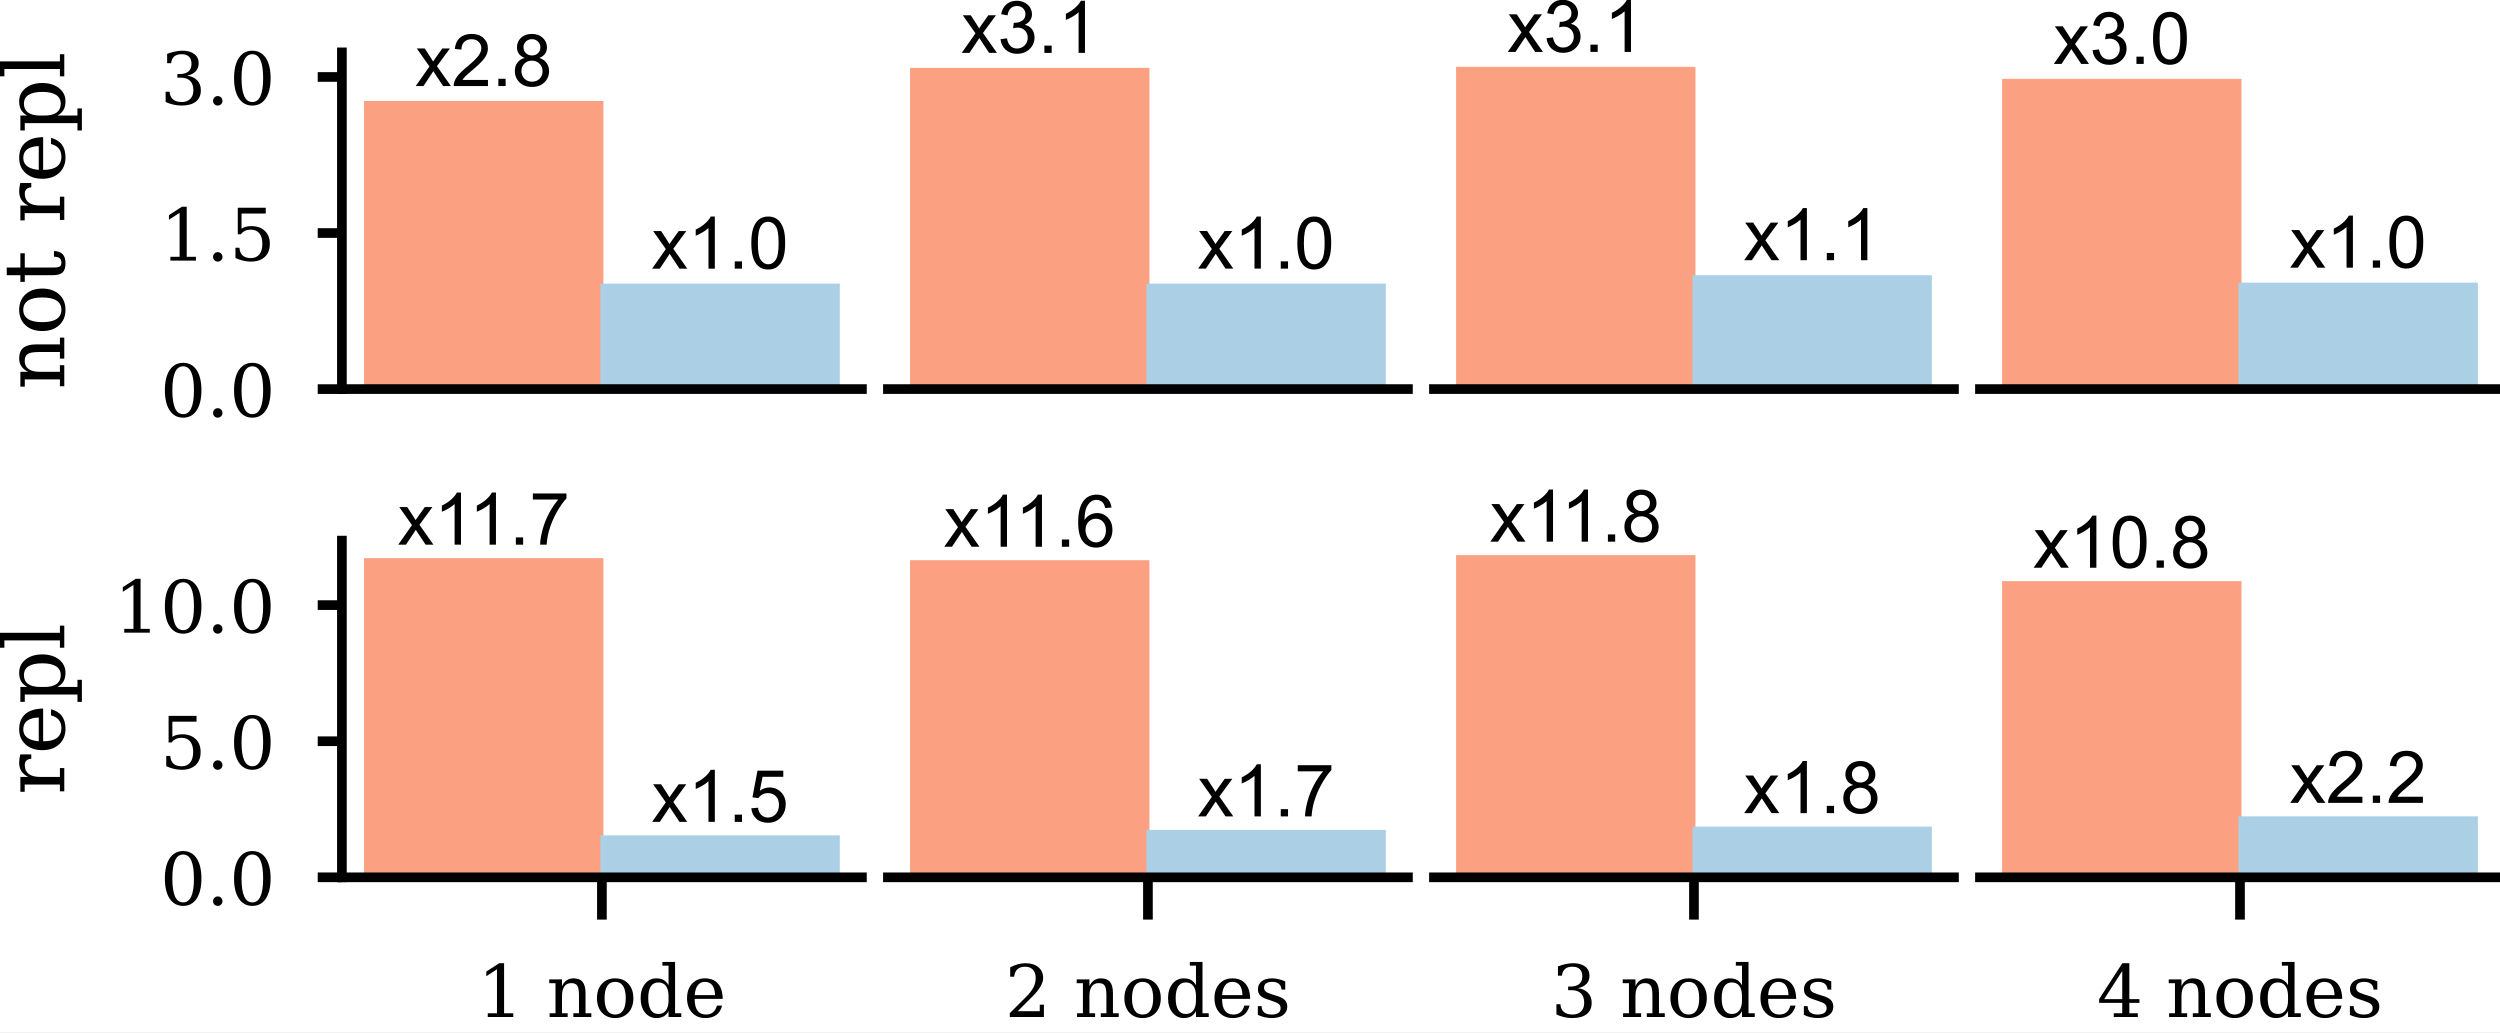
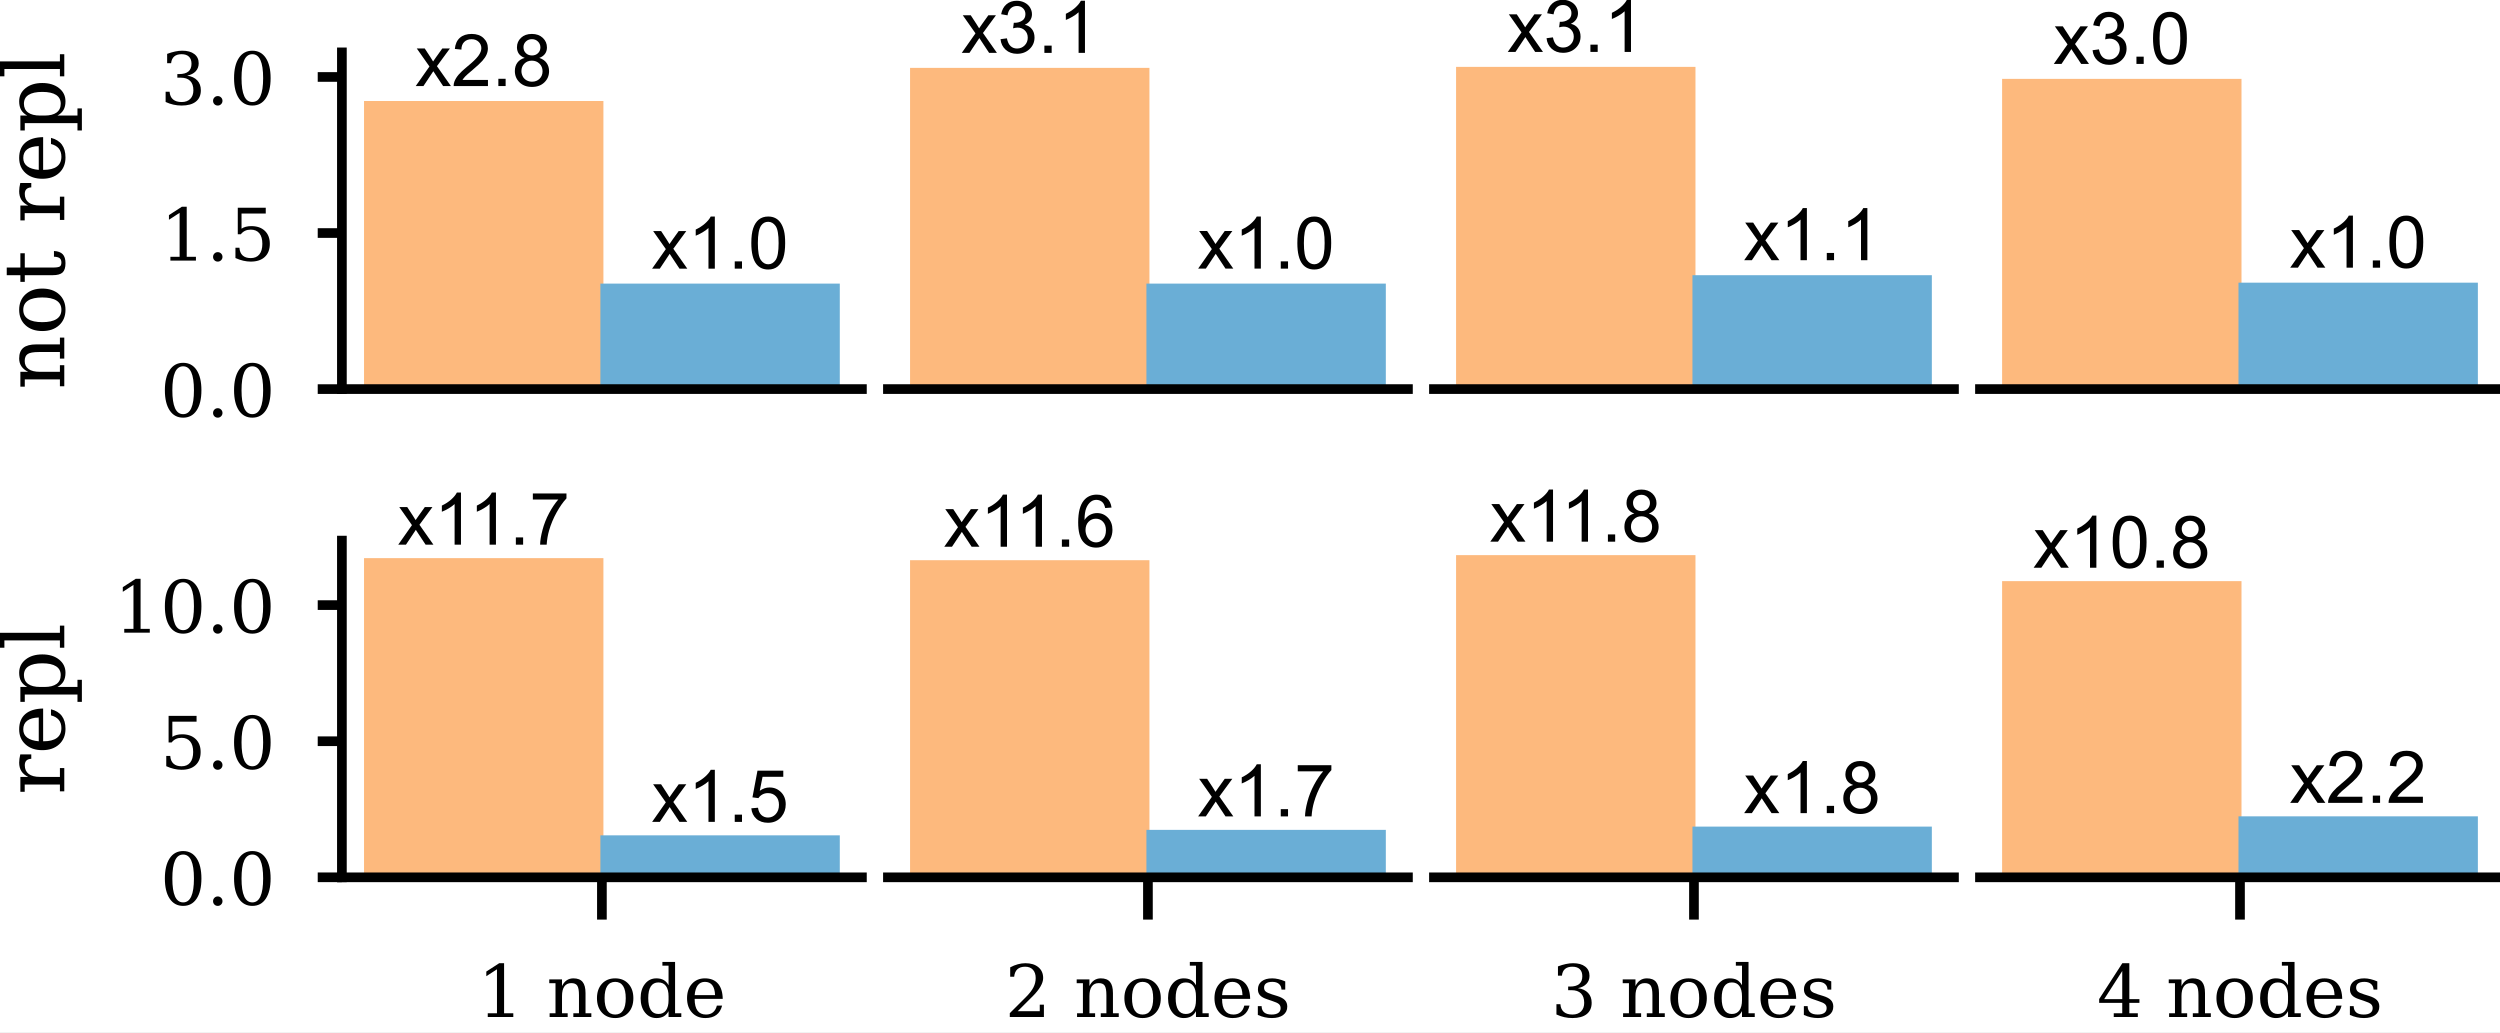
<svg xmlns="http://www.w3.org/2000/svg" xmlns:xlink="http://www.w3.org/1999/xlink" width="206.848pt" height="85.396pt" viewBox="0 0 206.848 85.396" version="1.1">
  <defs>
    <style type="text/css">*{stroke-linejoin: round; stroke-linecap: butt}</style>
  </defs>
  <g id="figure_1">
    <g id="patch_1">
      <path d="M 0 85.396  L 206.848 85.396  L 206.848 0  L 0 0  z " style="fill: #ffffff" />
    </g>
    <g id="axes_1">
      <g id="patch_2">
        <path d="M 28.288 32.192  L 71.314 32.192  L 71.314 4.333  L 28.288 4.333  z " style="fill: #ffffff" />
      </g>
      <g id="matplotlib.axis_1" />
      <g id="matplotlib.axis_2">
        <g id="ytick_1">
          <g id="line2d_1">
            <defs>
-               <path id="m3c8ae85231" d="M 0 0  L -2 0  " style="stroke: #000000; stroke-width: 0.8" />
+               <path id="m8bdb52f208" d="M 0 0  L -2 0  " style="stroke: #000000; stroke-width: 0.8" />
            </defs>
            <g>
-               <use xlink:href="#m3c8ae85231" x="28.288" y="32.192" style="stroke: #000000; stroke-width: 0.8" />
+               <use xlink:href="#m8bdb52f208" x="28.288" y="32.192" style="stroke: #000000; stroke-width: 0.8" />
            </g>
          </g>
          <g id="text_1">
            <g transform="translate(13.24607 34.47182) scale(0.06 -0.06)">
              <defs>
                <path id="DejaVuSerif-30" d="M 2034 219  Q 2513 219 2750 744  Q 2988 1269 2988 2328  Q 2988 3391 2750 3916  Q 2513 4441 2034 4441  Q 1556 4441 1318 3916  Q 1081 3391 1081 2328  Q 1081 1269 1318 744  Q 1556 219 2034 219  z M 2034 -91  Q 1275 -91 848 546  Q 422 1184 422 2328  Q 422 3475 848 4112  Q 1275 4750 2034 4750  Q 2797 4750 3222 4112  Q 3647 3475 3647 2328  Q 3647 1184 3222 546  Q 2797 -91 2034 -91  z " transform="scale(0.015625)" />
                <path id="DejaVuSerif-2e" d="M 603 325  Q 603 500 722 622  Q 841 744 1019 744  Q 1191 744 1312 622  Q 1434 500 1434 325  Q 1434 153 1312 31  Q 1191 -91 1019 -91  Q 841 -91 722 29  Q 603 150 603 325  z " transform="scale(0.015625)" />
              </defs>
              <use xlink:href="#DejaVuSerif-30" />
              <use xlink:href="#DejaVuSerif-2e" transform="translate(63.62305 0)" />
              <use xlink:href="#DejaVuSerif-30" transform="translate(95.41016 0)" />
            </g>
          </g>
        </g>
        <g id="ytick_2">
          <g id="line2d_2">
            <g>
-               <use xlink:href="#m3c8ae85231" x="28.288" y="19.28" style="stroke: #000000; stroke-width: 0.8" />
+               <use xlink:href="#m8bdb52f208" x="28.288" y="19.28" style="stroke: #000000; stroke-width: 0.8" />
            </g>
          </g>
          <g id="text_2">
            <g transform="translate(13.24607 21.55977) scale(0.06 -0.06)">
              <defs>
                <path id="DejaVuSerif-31" d="M 909 0  L 909 331  L 1722 331  L 1722 4213  L 781 3603  L 781 4013  L 1919 4750  L 2350 4750  L 2350 331  L 3163 331  L 3163 0  L 909 0  z " transform="scale(0.015625)" />
                <path id="DejaVuSerif-35" d="M 3219 4666  L 3219 4153  L 1081 4153  L 1081 2816  Q 1244 2928 1461 2984  Q 1678 3041 1947 3041  Q 2703 3041 3140 2622  Q 3578 2203 3578 1478  Q 3578 738 3136 323  Q 2694 -91 1894 -91  Q 1572 -91 1234 -12  Q 897 66 544 225  L 544 1131  L 897 1131  Q 925 688 1179 453  Q 1434 219 1894 219  Q 2388 219 2653 544  Q 2919 869 2919 1478  Q 2919 2084 2655 2407  Q 2391 2731 1894 2731  Q 1613 2731 1398 2631  Q 1184 2531 1019 2322  L 750 2322  L 750 4666  L 3219 4666  z " transform="scale(0.015625)" />
              </defs>
              <use xlink:href="#DejaVuSerif-31" />
              <use xlink:href="#DejaVuSerif-2e" transform="translate(63.62305 0)" />
              <use xlink:href="#DejaVuSerif-35" transform="translate(95.41016 0)" />
            </g>
          </g>
        </g>
        <g id="ytick_3">
          <g id="line2d_3">
            <g>
-               <use xlink:href="#m3c8ae85231" x="28.288" y="6.368" style="stroke: #000000; stroke-width: 0.8" />
+               <use xlink:href="#m8bdb52f208" x="28.288" y="6.368" style="stroke: #000000; stroke-width: 0.8" />
            </g>
          </g>
          <g id="text_3">
            <g transform="translate(13.24607 8.647721) scale(0.06 -0.06)">
              <defs>
                <path id="DejaVuSerif-33" d="M 622 4469  Q 988 4606 1323 4678  Q 1659 4750 1953 4750  Q 2638 4750 3022 4454  Q 3406 4159 3406 3634  Q 3406 3213 3140 2930  Q 2875 2647 2388 2547  Q 2963 2466 3280 2130  Q 3597 1794 3597 1259  Q 3597 606 3158 257  Q 2719 -91 1894 -91  Q 1528 -91 1179 -12  Q 831 66 488 225  L 488 1131  L 838 1131  Q 869 681 1141 450  Q 1413 219 1906 219  Q 2384 219 2661 495  Q 2938 772 2938 1253  Q 2938 1803 2653 2086  Q 2369 2369 1819 2369  L 1522 2369  L 1522 2688  L 1678 2688  Q 2225 2688 2498 2914  Q 2772 3141 2772 3597  Q 2772 4006 2547 4223  Q 2322 4441 1900 4441  Q 1478 4441 1245 4241  Q 1013 4041 972 3647  L 622 3647  L 622 4469  z " transform="scale(0.015625)" />
              </defs>
              <use xlink:href="#DejaVuSerif-33" />
              <use xlink:href="#DejaVuSerif-2e" transform="translate(63.62305 0)" />
              <use xlink:href="#DejaVuSerif-30" transform="translate(95.41016 0)" />
            </g>
          </g>
        </g>
        <g id="text_4">
          <g transform="translate(5.318906 32.24718) rotate(-90) scale(0.07 -0.07)">
            <defs>
              <path id="DejaVuSerif-6e" d="M 263 0  L 263 331  L 781 331  L 781 2988  L 231 2988  L 231 3322  L 1356 3322  L 1356 2731  Q 1516 3069 1770 3241  Q 2025 3413 2363 3413  Q 2913 3413 3172 3097  Q 3431 2781 3431 2113  L 3431 331  L 3944 331  L 3944 0  L 2356 0  L 2356 331  L 2853 331  L 2853 1931  Q 2853 2541 2703 2767  Q 2553 2994 2175 2994  Q 1775 2994 1565 2701  Q 1356 2409 1356 1850  L 1356 331  L 1856 331  L 1856 0  L 263 0  z " transform="scale(0.015625)" />
              <path id="DejaVuSerif-6f" d="M 1925 219  Q 2388 219 2623 584  Q 2859 950 2859 1663  Q 2859 2375 2623 2739  Q 2388 3103 1925 3103  Q 1463 3103 1227 2739  Q 991 2375 991 1663  Q 991 950 1228 584  Q 1466 219 1925 219  z M 1925 -91  Q 1200 -91 759 389  Q 319 869 319 1663  Q 319 2456 758 2934  Q 1197 3413 1925 3413  Q 2653 3413 3092 2934  Q 3531 2456 3531 1663  Q 3531 869 3092 389  Q 2653 -91 1925 -91  z " transform="scale(0.015625)" />
              <path id="DejaVuSerif-74" d="M 691 2988  L 184 2988  L 184 3322  L 691 3322  L 691 4353  L 1269 4353  L 1269 3322  L 2350 3322  L 2350 2988  L 1269 2988  L 1269 878  Q 1269 456 1350 337  Q 1431 219 1650 219  Q 1875 219 1978 351  Q 2081 484 2088 781  L 2522 781  Q 2497 328 2275 118  Q 2053 -91 1600 -91  Q 1103 -91 897 129  Q 691 350 691 878  L 691 2988  z " transform="scale(0.015625)" />
              <path id="DejaVuSerif-20" transform="scale(0.015625)" />
              <path id="DejaVuSerif-72" d="M 3059 3328  L 3059 2497  L 2728 2497  Q 2713 2744 2591 2866  Q 2469 2988 2234 2988  Q 1809 2988 1582 2694  Q 1356 2400 1356 1850  L 1356 331  L 2022 331  L 2022 0  L 263 0  L 263 331  L 781 331  L 781 2994  L 231 2994  L 231 3322  L 1356 3322  L 1356 2731  Q 1525 3078 1790 3245  Q 2056 3413 2438 3413  Q 2578 3413 2733 3391  Q 2888 3369 3059 3328  z " transform="scale(0.015625)" />
              <path id="DejaVuSerif-65" d="M 3469 1600  L 991 1600  L 991 1575  Q 991 903 1244 561  Q 1497 219 1991 219  Q 2369 219 2611 417  Q 2853 616 2950 1006  L 3413 1006  Q 3275 459 2904 184  Q 2534 -91 1931 -91  Q 1203 -91 761 389  Q 319 869 319 1663  Q 319 2450 753 2931  Q 1188 3413 1894 3413  Q 2647 3413 3050 2948  Q 3453 2484 3469 1600  z M 2791 1931  Q 2772 2513 2545 2808  Q 2319 3103 1894 3103  Q 1497 3103 1269 2806  Q 1041 2509 991 1931  L 2791 1931  z " transform="scale(0.015625)" />
              <path id="DejaVuSerif-70" d="M 1313 1825  L 1313 1497  Q 1313 897 1542 583  Q 1772 269 2209 269  Q 2650 269 2876 622  Q 3103 975 3103 1663  Q 3103 2353 2876 2703  Q 2650 3053 2209 3053  Q 1772 3053 1542 2737  Q 1313 2422 1313 1825  z M 738 2988  L 184 2988  L 184 3322  L 1313 3322  L 1313 2803  Q 1481 3116 1742 3264  Q 2003 3413 2388 3413  Q 3000 3413 3387 2928  Q 3775 2444 3775 1663  Q 3775 881 3387 395  Q 3000 -91 2388 -91  Q 2003 -91 1742 57  Q 1481 206 1313 519  L 1313 -997  L 1856 -997  L 1856 -1331  L 184 -1331  L 184 -997  L 738 -997  L 738 2988  z " transform="scale(0.015625)" />
              <path id="DejaVuSerif-6c" d="M 1313 331  L 1856 331  L 1856 0  L 184 0  L 184 331  L 738 331  L 738 4531  L 184 4531  L 184 4863  L 1313 4863  L 1313 331  z " transform="scale(0.015625)" />
            </defs>
            <use xlink:href="#DejaVuSerif-6e" />
            <use xlink:href="#DejaVuSerif-6f" transform="translate(64.4043 0)" />
            <use xlink:href="#DejaVuSerif-74" transform="translate(124.6094 0)" />
            <use xlink:href="#DejaVuSerif-20" transform="translate(164.7949 0)" />
            <use xlink:href="#DejaVuSerif-72" transform="translate(196.582 0)" />
            <use xlink:href="#DejaVuSerif-65" transform="translate(244.3848 0)" />
            <use xlink:href="#DejaVuSerif-70" transform="translate(303.5645 0)" />
            <use xlink:href="#DejaVuSerif-6c" transform="translate(367.5781 0)" />
          </g>
        </g>
      </g>
      <g id="patch_3">
-         <path d="M 30.244 32.192  L 49.801 32.192  L 49.801 8.484  L 30.244 8.484  z " clip-path="url(#p68cb285bd6)" style="fill: #fca082; stroke: #fca082; stroke-width: 0.25; stroke-linejoin: miter" />
+         <path d="M 30.244 32.192  L 49.801 32.192  L 49.801 8.484  L 30.244 8.484  z " clip-path="url(#p963e95dfad)" style="fill: #fdb97d; stroke: #fdb97d; stroke-width: 0.25; stroke-linejoin: miter" />
      </g>
      <g id="patch_4">
-         <path d="M 49.801 32.192  L 69.359 32.192  L 69.359 23.592  L 49.801 23.592  z " clip-path="url(#p68cb285bd6)" style="fill: #abd0e6; stroke: #abd0e6; stroke-width: 0.25; stroke-linejoin: miter" />
+         <path d="M 49.801 32.192  L 69.359 32.192  L 69.359 23.592  L 49.801 23.592  z " clip-path="url(#p963e95dfad)" style="fill: #6aaed6; stroke: #6aaed6; stroke-width: 0.25; stroke-linejoin: miter" />
      </g>
      <g id="patch_5">
        <path d="M 28.288 32.192  L 28.288 4.333  " style="fill: none; stroke: #000000; stroke-width: 0.8; stroke-linejoin: miter; stroke-linecap: square" />
      </g>
      <g id="patch_6">
        <path d="M 28.288 32.192  L 71.314 32.192  " style="fill: none; stroke: #000000; stroke-width: 0.8; stroke-linejoin: miter; stroke-linecap: square" />
      </g>
      <g id="text_5">
        <g transform="translate(34.35244 7.119676) scale(0.06 -0.06)">
          <defs>
            <path id="ArialMT-78" d="M 47 0  L 1259 1725  L 138 3319  L 841 3319  L 1350 2541  Q 1494 2319 1581 2169  Q 1719 2375 1834 2534  L 2394 3319  L 3066 3319  L 1919 1756  L 3153 0  L 2463 0  L 1781 1031  L 1600 1309  L 728 0  L 47 0  z " transform="scale(0.015625)" />
            <path id="ArialMT-32" d="M 3222 541  L 3222 0  L 194 0  Q 188 203 259 391  Q 375 700 629 1000  Q 884 1300 1366 1694  Q 2113 2306 2375 2664  Q 2638 3022 2638 3341  Q 2638 3675 2398 3904  Q 2159 4134 1775 4134  Q 1369 4134 1125 3890  Q 881 3647 878 3216  L 300 3275  Q 359 3922 746 4261  Q 1134 4600 1788 4600  Q 2447 4600 2831 4234  Q 3216 3869 3216 3328  Q 3216 3053 3103 2787  Q 2991 2522 2730 2228  Q 2469 1934 1863 1422  Q 1356 997 1212 845  Q 1069 694 975 541  L 3222 541  z " transform="scale(0.015625)" />
            <path id="ArialMT-2e" d="M 581 0  L 581 641  L 1222 641  L 1222 0  L 581 0  z " transform="scale(0.015625)" />
            <path id="ArialMT-38" d="M 1131 2484  Q 781 2613 612 2850  Q 444 3088 444 3419  Q 444 3919 803 4259  Q 1163 4600 1759 4600  Q 2359 4600 2725 4251  Q 3091 3903 3091 3403  Q 3091 3084 2923 2848  Q 2756 2613 2416 2484  Q 2838 2347 3058 2040  Q 3278 1734 3278 1309  Q 3278 722 2862 322  Q 2447 -78 1769 -78  Q 1091 -78 675 323  Q 259 725 259 1325  Q 259 1772 486 2073  Q 713 2375 1131 2484  z M 1019 3438  Q 1019 3113 1228 2906  Q 1438 2700 1772 2700  Q 2097 2700 2305 2904  Q 2513 3109 2513 3406  Q 2513 3716 2298 3927  Q 2084 4138 1766 4138  Q 1444 4138 1231 3931  Q 1019 3725 1019 3438  z M 838 1322  Q 838 1081 952 856  Q 1066 631 1291 507  Q 1516 384 1775 384  Q 2178 384 2440 643  Q 2703 903 2703 1303  Q 2703 1709 2433 1975  Q 2163 2241 1756 2241  Q 1359 2241 1098 1978  Q 838 1716 838 1322  z " transform="scale(0.015625)" />
          </defs>
          <use xlink:href="#ArialMT-78" />
          <use xlink:href="#ArialMT-32" transform="translate(50 0)" />
          <use xlink:href="#ArialMT-2e" transform="translate(105.6152 0)" />
          <use xlink:href="#ArialMT-38" transform="translate(133.3984 0)" />
        </g>
      </g>
      <g id="text_6">
        <g transform="translate(53.90995 22.22722) scale(0.06 -0.06)">
          <defs>
            <path id="ArialMT-31" d="M 2384 0  L 1822 0  L 1822 3584  Q 1619 3391 1289 3197  Q 959 3003 697 2906  L 697 3450  Q 1169 3672 1522 3987  Q 1875 4303 2022 4600  L 2384 4600  L 2384 0  z " transform="scale(0.015625)" />
            <path id="ArialMT-30" d="M 266 2259  Q 266 3072 433 3567  Q 600 4063 929 4331  Q 1259 4600 1759 4600  Q 2128 4600 2406 4451  Q 2684 4303 2865 4023  Q 3047 3744 3150 3342  Q 3253 2941 3253 2259  Q 3253 1453 3087 958  Q 2922 463 2592 192  Q 2263 -78 1759 -78  Q 1097 -78 719 397  Q 266 969 266 2259  z M 844 2259  Q 844 1131 1108 757  Q 1372 384 1759 384  Q 2147 384 2411 759  Q 2675 1134 2675 2259  Q 2675 3391 2411 3762  Q 2147 4134 1753 4134  Q 1366 4134 1134 3806  Q 844 3388 844 2259  z " transform="scale(0.015625)" />
          </defs>
          <use xlink:href="#ArialMT-78" />
          <use xlink:href="#ArialMT-31" transform="translate(50 0)" />
          <use xlink:href="#ArialMT-2e" transform="translate(105.6152 0)" />
          <use xlink:href="#ArialMT-30" transform="translate(133.3984 0)" />
        </g>
      </g>
    </g>
    <g id="axes_2">
      <g id="patch_7">
        <path d="M 73.466 32.192  L 116.492 32.192  L 116.492 4.333  L 73.466 4.333  z " style="fill: #ffffff" />
      </g>
      <g id="matplotlib.axis_3" />
      <g id="matplotlib.axis_4">
        <g id="ytick_4" />
        <g id="ytick_5" />
        <g id="ytick_6" />
      </g>
      <g id="patch_8">
-         <path d="M 75.422 32.192  L 94.979 32.192  L 94.979 5.74  L 75.422 5.74  z " clip-path="url(#p281f5a025b)" style="fill: #fca082; stroke: #fca082; stroke-width: 0.25; stroke-linejoin: miter" />
+         <path d="M 75.422 32.192  L 94.979 32.192  L 94.979 5.74  L 75.422 5.74  z " clip-path="url(#p0d19905fce)" style="fill: #fdb97d; stroke: #fdb97d; stroke-width: 0.25; stroke-linejoin: miter" />
      </g>
      <g id="patch_9">
-         <path d="M 94.979 32.192  L 114.537 32.192  L 114.537 23.591  L 94.979 23.591  z " clip-path="url(#p281f5a025b)" style="fill: #abd0e6; stroke: #abd0e6; stroke-width: 0.25; stroke-linejoin: miter" />
+         <path d="M 94.979 32.192  L 114.537 32.192  L 114.537 23.591  L 94.979 23.591  z " clip-path="url(#p0d19905fce)" style="fill: #6aaed6; stroke: #6aaed6; stroke-width: 0.25; stroke-linejoin: miter" />
      </g>
      <g id="patch_10">
        <path d="M 73.466 32.192  L 116.492 32.192  " style="fill: none; stroke: #000000; stroke-width: 0.8; stroke-linejoin: miter; stroke-linecap: square" />
      </g>
      <g id="text_7">
        <g transform="translate(79.53027 4.375434) scale(0.06 -0.06)">
          <defs>
            <path id="ArialMT-33" d="M 269 1209  L 831 1284  Q 928 806 1161 595  Q 1394 384 1728 384  Q 2125 384 2398 659  Q 2672 934 2672 1341  Q 2672 1728 2419 1979  Q 2166 2231 1775 2231  Q 1616 2231 1378 2169  L 1441 2663  Q 1497 2656 1531 2656  Q 1891 2656 2178 2843  Q 2466 3031 2466 3422  Q 2466 3731 2256 3934  Q 2047 4138 1716 4138  Q 1388 4138 1169 3931  Q 950 3725 888 3313  L 325 3413  Q 428 3978 793 4289  Q 1159 4600 1703 4600  Q 2078 4600 2393 4439  Q 2709 4278 2876 4000  Q 3044 3722 3044 3409  Q 3044 3113 2884 2869  Q 2725 2625 2413 2481  Q 2819 2388 3044 2092  Q 3269 1797 3269 1353  Q 3269 753 2831 336  Q 2394 -81 1725 -81  Q 1122 -81 723 278  Q 325 638 269 1209  z " transform="scale(0.015625)" />
          </defs>
          <use xlink:href="#ArialMT-78" />
          <use xlink:href="#ArialMT-33" transform="translate(50 0)" />
          <use xlink:href="#ArialMT-2e" transform="translate(105.6152 0)" />
          <use xlink:href="#ArialMT-31" transform="translate(133.3984 0)" />
        </g>
      </g>
      <g id="text_8">
        <g transform="translate(99.08778 22.22605) scale(0.06 -0.06)">
          <use xlink:href="#ArialMT-78" />
          <use xlink:href="#ArialMT-31" transform="translate(50 0)" />
          <use xlink:href="#ArialMT-2e" transform="translate(105.6152 0)" />
          <use xlink:href="#ArialMT-30" transform="translate(133.3984 0)" />
        </g>
      </g>
    </g>
    <g id="axes_3">
      <g id="patch_11">
        <path d="M 118.644 32.192  L 161.67 32.192  L 161.67 4.333  L 118.644 4.333  z " style="fill: #ffffff" />
      </g>
      <g id="matplotlib.axis_5" />
      <g id="matplotlib.axis_6">
        <g id="ytick_7" />
        <g id="ytick_8" />
        <g id="ytick_9" />
      </g>
      <g id="patch_12">
-         <path d="M 120.599 32.192  L 140.157 32.192  L 140.157 5.659  L 120.599 5.659  z " clip-path="url(#p0de7ea31f3)" style="fill: #fca082; stroke: #fca082; stroke-width: 0.25; stroke-linejoin: miter" />
+         <path d="M 120.599 32.192  L 140.157 32.192  L 140.157 5.659  L 120.599 5.659  z " clip-path="url(#pcae5f16bb7)" style="fill: #fdb97d; stroke: #fdb97d; stroke-width: 0.25; stroke-linejoin: miter" />
      </g>
      <g id="patch_13">
-         <path d="M 140.157 32.192  L 159.714 32.192  L 159.714 22.894  L 140.157 22.894  z " clip-path="url(#p0de7ea31f3)" style="fill: #abd0e6; stroke: #abd0e6; stroke-width: 0.25; stroke-linejoin: miter" />
+         <path d="M 140.157 32.192  L 159.714 32.192  L 159.714 22.894  L 140.157 22.894  z " clip-path="url(#pcae5f16bb7)" style="fill: #6aaed6; stroke: #6aaed6; stroke-width: 0.25; stroke-linejoin: miter" />
      </g>
      <g id="patch_14">
        <path d="M 118.644 32.192  L 161.67 32.192  " style="fill: none; stroke: #000000; stroke-width: 0.8; stroke-linejoin: miter; stroke-linecap: square" />
      </g>
      <g id="text_9">
        <g transform="translate(124.7081 4.294688) scale(0.06 -0.06)">
          <use xlink:href="#ArialMT-78" />
          <use xlink:href="#ArialMT-33" transform="translate(50 0)" />
          <use xlink:href="#ArialMT-2e" transform="translate(105.6152 0)" />
          <use xlink:href="#ArialMT-31" transform="translate(133.3984 0)" />
        </g>
      </g>
      <g id="text_10">
        <g transform="translate(144.2656 21.52969) scale(0.06 -0.06)">
          <use xlink:href="#ArialMT-78" />
          <use xlink:href="#ArialMT-31" transform="translate(50 0)" />
          <use xlink:href="#ArialMT-2e" transform="translate(105.6152 0)" />
          <use xlink:href="#ArialMT-31" transform="translate(133.3984 0)" />
        </g>
      </g>
    </g>
    <g id="axes_4">
      <g id="patch_15">
        <path d="M 163.821 32.192  L 206.848 32.192  L 206.848 4.333  L 163.821 4.333  z " style="fill: #ffffff" />
      </g>
      <g id="matplotlib.axis_7" />
      <g id="matplotlib.axis_8">
        <g id="ytick_10" />
        <g id="ytick_11" />
        <g id="ytick_12" />
      </g>
      <g id="patch_16">
-         <path d="M 165.777 32.192  L 185.335 32.192  L 185.335 6.653  L 165.777 6.653  z " clip-path="url(#p54312f8587)" style="fill: #fca082; stroke: #fca082; stroke-width: 0.25; stroke-linejoin: miter" />
+         <path d="M 165.777 32.192  L 185.335 32.192  L 185.335 6.653  L 165.777 6.653  z " clip-path="url(#peb3b28e0de)" style="fill: #fdb97d; stroke: #fdb97d; stroke-width: 0.25; stroke-linejoin: miter" />
      </g>
      <g id="patch_17">
-         <path d="M 185.335 32.192  L 204.892 32.192  L 204.892 23.514  L 185.335 23.514  z " clip-path="url(#p54312f8587)" style="fill: #abd0e6; stroke: #abd0e6; stroke-width: 0.25; stroke-linejoin: miter" />
+         <path d="M 185.335 32.192  L 204.892 32.192  L 204.892 23.514  L 185.335 23.514  z " clip-path="url(#peb3b28e0de)" style="fill: #6aaed6; stroke: #6aaed6; stroke-width: 0.25; stroke-linejoin: miter" />
      </g>
      <g id="patch_18">
        <path d="M 163.821 32.192  L 206.848 32.192  " style="fill: none; stroke: #000000; stroke-width: 0.8; stroke-linejoin: miter; stroke-linecap: square" />
      </g>
      <g id="text_11">
        <g transform="translate(169.8859 5.28871) scale(0.06 -0.06)">
          <use xlink:href="#ArialMT-78" />
          <use xlink:href="#ArialMT-33" transform="translate(50 0)" />
          <use xlink:href="#ArialMT-2e" transform="translate(105.6152 0)" />
          <use xlink:href="#ArialMT-30" transform="translate(133.3984 0)" />
        </g>
      </g>
      <g id="text_12">
        <g transform="translate(189.4434 22.14889) scale(0.06 -0.06)">
          <use xlink:href="#ArialMT-78" />
          <use xlink:href="#ArialMT-31" transform="translate(50 0)" />
          <use xlink:href="#ArialMT-2e" transform="translate(105.6152 0)" />
          <use xlink:href="#ArialMT-30" transform="translate(133.3984 0)" />
        </g>
      </g>
    </g>
    <g id="axes_5">
      <g id="patch_19">
        <path d="M 28.288 72.589  L 71.314 72.589  L 71.314 44.729  L 28.288 44.729  z " style="fill: #ffffff" />
      </g>
      <g id="matplotlib.axis_9">
        <g id="xtick_1">
          <g id="line2d_4">
            <defs>
-               <path id="md0b4cc7f05" d="M 0 0  L 0 3.5  " style="stroke: #000000; stroke-width: 0.8" />
+               <path id="mcdcfa5f521" d="M 0 0  L 0 3.5  " style="stroke: #000000; stroke-width: 0.8" />
            </defs>
            <g>
-               <use xlink:href="#md0b4cc7f05" x="49.801" y="72.589" style="stroke: #000000; stroke-width: 0.8" />
+               <use xlink:href="#mcdcfa5f521" x="49.801" y="72.589" style="stroke: #000000; stroke-width: 0.8" />
            </g>
          </g>
          <g id="text_13">
            <g transform="translate(39.50463 84.14776) scale(0.06 -0.06)">
              <defs>
                <path id="DejaVuSerif-64" d="M 3359 331  L 3909 331  L 3909 0  L 2784 0  L 2784 519  Q 2616 206 2355 57  Q 2094 -91 1709 -91  Q 1097 -91 708 395  Q 319 881 319 1663  Q 319 2444 706 2928  Q 1094 3413 1709 3413  Q 2094 3413 2355 3264  Q 2616 3116 2784 2803  L 2784 4531  L 2241 4531  L 2241 4863  L 3359 4863  L 3359 331  z M 2784 1497  L 2784 1825  Q 2784 2422 2554 2737  Q 2325 3053 1888 3053  Q 1444 3053 1217 2703  Q 991 2353 991 1663  Q 991 975 1217 622  Q 1444 269 1888 269  Q 2325 269 2554 583  Q 2784 897 2784 1497  z " transform="scale(0.015625)" />
              </defs>
              <use xlink:href="#DejaVuSerif-31" />
              <use xlink:href="#DejaVuSerif-20" transform="translate(63.62305 0)" />
              <use xlink:href="#DejaVuSerif-6e" transform="translate(95.41016 0)" />
              <use xlink:href="#DejaVuSerif-6f" transform="translate(159.8145 0)" />
              <use xlink:href="#DejaVuSerif-64" transform="translate(220.0195 0)" />
              <use xlink:href="#DejaVuSerif-65" transform="translate(284.0332 0)" />
            </g>
          </g>
        </g>
      </g>
      <g id="matplotlib.axis_10">
        <g id="ytick_13">
          <g id="line2d_5">
            <g>
-               <use xlink:href="#m3c8ae85231" x="28.288" y="72.589" style="stroke: #000000; stroke-width: 0.8" />
+               <use xlink:href="#m8bdb52f208" x="28.288" y="72.589" style="stroke: #000000; stroke-width: 0.8" />
            </g>
          </g>
          <g id="text_14">
            <g transform="translate(13.24607 74.86823) scale(0.06 -0.06)">
              <use xlink:href="#DejaVuSerif-30" />
              <use xlink:href="#DejaVuSerif-2e" transform="translate(63.62305 0)" />
              <use xlink:href="#DejaVuSerif-30" transform="translate(95.41016 0)" />
            </g>
          </g>
        </g>
        <g id="ytick_14">
          <g id="line2d_6">
            <g>
-               <use xlink:href="#m3c8ae85231" x="28.288" y="61.327" style="stroke: #000000; stroke-width: 0.8" />
+               <use xlink:href="#m8bdb52f208" x="28.288" y="61.327" style="stroke: #000000; stroke-width: 0.8" />
            </g>
          </g>
          <g id="text_15">
            <g transform="translate(13.24607 63.60613) scale(0.06 -0.06)">
              <use xlink:href="#DejaVuSerif-35" />
              <use xlink:href="#DejaVuSerif-2e" transform="translate(63.62305 0)" />
              <use xlink:href="#DejaVuSerif-30" transform="translate(95.41016 0)" />
            </g>
          </g>
        </g>
        <g id="ytick_15">
          <g id="line2d_7">
            <g>
-               <use xlink:href="#m3c8ae85231" x="28.288" y="50.064" style="stroke: #000000; stroke-width: 0.8" />
+               <use xlink:href="#m8bdb52f208" x="28.288" y="50.064" style="stroke: #000000; stroke-width: 0.8" />
            </g>
          </g>
          <g id="text_16">
            <g transform="translate(9.428566 52.34402) scale(0.06 -0.06)">
              <use xlink:href="#DejaVuSerif-31" />
              <use xlink:href="#DejaVuSerif-30" transform="translate(63.62305 0)" />
              <use xlink:href="#DejaVuSerif-2e" transform="translate(127.2461 0)" />
              <use xlink:href="#DejaVuSerif-30" transform="translate(159.0332 0)" />
            </g>
          </g>
        </g>
        <g id="text_17">
          <g transform="translate(5.318906 65.76336) rotate(-90) scale(0.07 -0.07)">
            <use xlink:href="#DejaVuSerif-72" />
            <use xlink:href="#DejaVuSerif-65" transform="translate(47.80273 0)" />
            <use xlink:href="#DejaVuSerif-70" transform="translate(106.9824 0)" />
            <use xlink:href="#DejaVuSerif-6c" transform="translate(170.9961 0)" />
          </g>
        </g>
      </g>
      <g id="patch_20">
-         <path d="M 30.244 72.589  L 49.801 72.589  L 49.801 46.303  L 30.244 46.303  z " clip-path="url(#p794ee5fa12)" style="fill: #fca082; stroke: #fca082; stroke-width: 0.25; stroke-linejoin: miter" />
+         <path d="M 30.244 72.589  L 49.801 72.589  L 49.801 46.303  L 30.244 46.303  z " clip-path="url(#p4a6acd6757)" style="fill: #fdb97d; stroke: #fdb97d; stroke-width: 0.25; stroke-linejoin: miter" />
      </g>
      <g id="patch_21">
-         <path d="M 49.801 72.589  L 69.359 72.589  L 69.359 69.24  L 49.801 69.24  z " clip-path="url(#p794ee5fa12)" style="fill: #abd0e6; stroke: #abd0e6; stroke-width: 0.25; stroke-linejoin: miter" />
+         <path d="M 49.801 72.589  L 69.359 72.589  L 69.359 69.24  L 49.801 69.24  z " clip-path="url(#p4a6acd6757)" style="fill: #6aaed6; stroke: #6aaed6; stroke-width: 0.25; stroke-linejoin: miter" />
      </g>
      <g id="patch_22">
        <path d="M 28.288 72.589  L 28.288 44.729  " style="fill: none; stroke: #000000; stroke-width: 0.8; stroke-linejoin: miter; stroke-linecap: square" />
      </g>
      <g id="patch_23">
        <path d="M 28.288 72.589  L 71.314 72.589  " style="fill: none; stroke: #000000; stroke-width: 0.8; stroke-linejoin: miter; stroke-linecap: square" />
      </g>
      <g id="text_18">
        <g transform="translate(32.90541 45.06562) scale(0.06 -0.06)">
          <defs>
            <path id="ArialMT-37" d="M 303 3981  L 303 4522  L 3269 4522  L 3269 4084  Q 2831 3619 2401 2847  Q 1972 2075 1738 1259  Q 1569 684 1522 0  L 944 0  Q 953 541 1156 1306  Q 1359 2072 1739 2783  Q 2119 3494 2547 3981  L 303 3981  z " transform="scale(0.015625)" />
          </defs>
          <use xlink:href="#ArialMT-78" />
          <use xlink:href="#ArialMT-31" transform="translate(50 0)" />
          <use xlink:href="#ArialMT-31" transform="translate(98.24023 0)" />
          <use xlink:href="#ArialMT-2e" transform="translate(153.8555 0)" />
          <use xlink:href="#ArialMT-37" transform="translate(181.6387 0)" />
        </g>
      </g>
      <g id="text_19">
        <g transform="translate(53.90995 68.00287) scale(0.06 -0.06)">
          <defs>
            <path id="ArialMT-35" d="M 266 1200  L 856 1250  Q 922 819 1161 601  Q 1400 384 1738 384  Q 2144 384 2425 690  Q 2706 997 2706 1503  Q 2706 1984 2436 2262  Q 2166 2541 1728 2541  Q 1456 2541 1237 2417  Q 1019 2294 894 2097  L 366 2166  L 809 4519  L 3088 4519  L 3088 3981  L 1259 3981  L 1013 2750  Q 1425 3038 1878 3038  Q 2478 3038 2890 2622  Q 3303 2206 3303 1553  Q 3303 931 2941 478  Q 2500 -78 1738 -78  Q 1113 -78 717 272  Q 322 622 266 1200  z " transform="scale(0.015625)" />
          </defs>
          <use xlink:href="#ArialMT-78" />
          <use xlink:href="#ArialMT-31" transform="translate(50 0)" />
          <use xlink:href="#ArialMT-2e" transform="translate(105.6152 0)" />
          <use xlink:href="#ArialMT-35" transform="translate(133.3984 0)" />
        </g>
      </g>
    </g>
    <g id="axes_6">
      <g id="patch_24">
        <path d="M 73.466 72.589  L 116.492 72.589  L 116.492 44.729  L 73.466 44.729  z " style="fill: #ffffff" />
      </g>
      <g id="matplotlib.axis_11">
        <g id="xtick_2">
          <g id="line2d_8">
            <g>
-               <use xlink:href="#md0b4cc7f05" x="94.979" y="72.589" style="stroke: #000000; stroke-width: 0.8" />
+               <use xlink:href="#mcdcfa5f521" x="94.979" y="72.589" style="stroke: #000000; stroke-width: 0.8" />
            </g>
          </g>
          <g id="text_20">
            <g transform="translate(83.14309 84.14776) scale(0.06 -0.06)">
              <defs>
                <path id="DejaVuSerif-32" d="M 819 3553  L 469 3553  L 469 4384  Q 803 4563 1142 4656  Q 1481 4750 1806 4750  Q 2534 4750 2956 4397  Q 3378 4044 3378 3438  Q 3378 2753 2422 1800  Q 2347 1728 2309 1691  L 1131 513  L 3078 513  L 3078 1088  L 3444 1088  L 3444 0  L 434 0  L 434 341  L 1850 1753  Q 2319 2222 2519 2614  Q 2719 3006 2719 3438  Q 2719 3909 2473 4175  Q 2228 4441 1797 4441  Q 1350 4441 1106 4219  Q 863 3997 819 3553  z " transform="scale(0.015625)" />
                <path id="DejaVuSerif-73" d="M 359 184  L 359 959  L 691 959  Q 703 588 923 403  Q 1144 219 1575 219  Q 1963 219 2166 364  Q 2369 509 2369 788  Q 2369 1006 2220 1140  Q 2072 1275 1594 1428  L 1178 1569  Q 750 1706 558 1912  Q 366 2119 366 2438  Q 366 2894 700 3153  Q 1034 3413 1625 3413  Q 1888 3413 2178 3344  Q 2469 3275 2778 3144  L 2778 2419  L 2447 2419  Q 2434 2741 2221 2922  Q 2009 3103 1644 3103  Q 1281 3103 1095 2975  Q 909 2847 909 2591  Q 909 2381 1050 2254  Q 1191 2128 1613 1997  L 2069 1856  Q 2541 1709 2748 1489  Q 2956 1269 2956 922  Q 2956 450 2595 179  Q 2234 -91 1600 -91  Q 1278 -91 972 -22  Q 666 47 359 184  z " transform="scale(0.015625)" />
              </defs>
              <use xlink:href="#DejaVuSerif-32" />
              <use xlink:href="#DejaVuSerif-20" transform="translate(63.62305 0)" />
              <use xlink:href="#DejaVuSerif-6e" transform="translate(95.41016 0)" />
              <use xlink:href="#DejaVuSerif-6f" transform="translate(159.8145 0)" />
              <use xlink:href="#DejaVuSerif-64" transform="translate(220.0195 0)" />
              <use xlink:href="#DejaVuSerif-65" transform="translate(284.0332 0)" />
              <use xlink:href="#DejaVuSerif-73" transform="translate(343.2129 0)" />
            </g>
          </g>
        </g>
      </g>
      <g id="matplotlib.axis_12">
        <g id="ytick_16" />
        <g id="ytick_17" />
        <g id="ytick_18" />
      </g>
      <g id="patch_25">
-         <path d="M 75.422 72.589  L 94.979 72.589  L 94.979 46.475  L 75.422 46.475  z " clip-path="url(#pa14c32ede9)" style="fill: #fca082; stroke: #fca082; stroke-width: 0.25; stroke-linejoin: miter" />
+         <path d="M 75.422 72.589  L 94.979 72.589  L 94.979 46.475  L 75.422 46.475  z " clip-path="url(#p3cbd195462)" style="fill: #fdb97d; stroke: #fdb97d; stroke-width: 0.25; stroke-linejoin: miter" />
      </g>
      <g id="patch_26">
-         <path d="M 94.979 72.589  L 114.537 72.589  L 114.537 68.786  L 94.979 68.786  z " clip-path="url(#pa14c32ede9)" style="fill: #abd0e6; stroke: #abd0e6; stroke-width: 0.25; stroke-linejoin: miter" />
+         <path d="M 94.979 72.589  L 114.537 72.589  L 114.537 68.786  L 94.979 68.786  z " clip-path="url(#p3cbd195462)" style="fill: #6aaed6; stroke: #6aaed6; stroke-width: 0.25; stroke-linejoin: miter" />
      </g>
      <g id="patch_27">
        <path d="M 73.466 72.589  L 116.492 72.589  " style="fill: none; stroke: #000000; stroke-width: 0.8; stroke-linejoin: miter; stroke-linecap: square" />
      </g>
      <g id="text_21">
        <g transform="translate(78.08324 45.23732) scale(0.06 -0.06)">
          <defs>
            <path id="ArialMT-36" d="M 3184 3459  L 2625 3416  Q 2550 3747 2413 3897  Q 2184 4138 1850 4138  Q 1581 4138 1378 3988  Q 1113 3794 959 3422  Q 806 3050 800 2363  Q 1003 2672 1297 2822  Q 1591 2972 1913 2972  Q 2475 2972 2870 2558  Q 3266 2144 3266 1488  Q 3266 1056 3080 686  Q 2894 316 2569 119  Q 2244 -78 1831 -78  Q 1128 -78 684 439  Q 241 956 241 2144  Q 241 3472 731 4075  Q 1159 4600 1884 4600  Q 2425 4600 2770 4297  Q 3116 3994 3184 3459  z M 888 1484  Q 888 1194 1011 928  Q 1134 663 1356 523  Q 1578 384 1822 384  Q 2178 384 2434 671  Q 2691 959 2691 1453  Q 2691 1928 2437 2201  Q 2184 2475 1800 2475  Q 1419 2475 1153 2201  Q 888 1928 888 1484  z " transform="scale(0.015625)" />
          </defs>
          <use xlink:href="#ArialMT-78" />
          <use xlink:href="#ArialMT-31" transform="translate(50 0)" />
          <use xlink:href="#ArialMT-31" transform="translate(98.24023 0)" />
          <use xlink:href="#ArialMT-2e" transform="translate(153.8555 0)" />
          <use xlink:href="#ArialMT-36" transform="translate(181.6387 0)" />
        </g>
      </g>
      <g id="text_22">
        <g transform="translate(99.08778 67.54885) scale(0.06 -0.06)">
          <use xlink:href="#ArialMT-78" />
          <use xlink:href="#ArialMT-31" transform="translate(50 0)" />
          <use xlink:href="#ArialMT-2e" transform="translate(105.6152 0)" />
          <use xlink:href="#ArialMT-37" transform="translate(133.3984 0)" />
        </g>
      </g>
    </g>
    <g id="axes_7">
      <g id="patch_28">
        <path d="M 118.644 72.589  L 161.67 72.589  L 161.67 44.729  L 118.644 44.729  z " style="fill: #ffffff" />
      </g>
      <g id="matplotlib.axis_13">
        <g id="xtick_3">
          <g id="line2d_9">
            <g>
-               <use xlink:href="#md0b4cc7f05" x="140.157" y="72.589" style="stroke: #000000; stroke-width: 0.8" />
+               <use xlink:href="#mcdcfa5f521" x="140.157" y="72.589" style="stroke: #000000; stroke-width: 0.8" />
            </g>
          </g>
          <g id="text_23">
            <g transform="translate(128.3209 84.14776) scale(0.06 -0.06)">
              <use xlink:href="#DejaVuSerif-33" />
              <use xlink:href="#DejaVuSerif-20" transform="translate(63.62305 0)" />
              <use xlink:href="#DejaVuSerif-6e" transform="translate(95.41016 0)" />
              <use xlink:href="#DejaVuSerif-6f" transform="translate(159.8145 0)" />
              <use xlink:href="#DejaVuSerif-64" transform="translate(220.0195 0)" />
              <use xlink:href="#DejaVuSerif-65" transform="translate(284.0332 0)" />
              <use xlink:href="#DejaVuSerif-73" transform="translate(343.2129 0)" />
            </g>
          </g>
        </g>
      </g>
      <g id="matplotlib.axis_14">
        <g id="ytick_19" />
        <g id="ytick_20" />
        <g id="ytick_21" />
      </g>
      <g id="patch_29">
-         <path d="M 120.599 72.589  L 140.157 72.589  L 140.157 46.056  L 120.599 46.056  z " clip-path="url(#p97c1a65bdc)" style="fill: #fca082; stroke: #fca082; stroke-width: 0.25; stroke-linejoin: miter" />
+         <path d="M 120.599 72.589  L 140.157 72.589  L 140.157 46.056  L 120.599 46.056  z " clip-path="url(#pc734ff2e15)" style="fill: #fdb97d; stroke: #fdb97d; stroke-width: 0.25; stroke-linejoin: miter" />
      </g>
      <g id="patch_30">
-         <path d="M 140.157 72.589  L 159.714 72.589  L 159.714 68.515  L 140.157 68.515  z " clip-path="url(#p97c1a65bdc)" style="fill: #abd0e6; stroke: #abd0e6; stroke-width: 0.25; stroke-linejoin: miter" />
+         <path d="M 140.157 72.589  L 159.714 72.589  L 159.714 68.515  L 140.157 68.515  z " clip-path="url(#pc734ff2e15)" style="fill: #6aaed6; stroke: #6aaed6; stroke-width: 0.25; stroke-linejoin: miter" />
      </g>
      <g id="patch_31">
        <path d="M 118.644 72.589  L 161.67 72.589  " style="fill: none; stroke: #000000; stroke-width: 0.8; stroke-linejoin: miter; stroke-linecap: square" />
      </g>
      <g id="text_24">
        <g transform="translate(123.2611 44.81821) scale(0.06 -0.06)">
          <use xlink:href="#ArialMT-78" />
          <use xlink:href="#ArialMT-31" transform="translate(50 0)" />
          <use xlink:href="#ArialMT-31" transform="translate(98.24023 0)" />
          <use xlink:href="#ArialMT-2e" transform="translate(153.8555 0)" />
          <use xlink:href="#ArialMT-38" transform="translate(181.6387 0)" />
        </g>
      </g>
      <g id="text_25">
        <g transform="translate(144.2656 67.27716) scale(0.06 -0.06)">
          <use xlink:href="#ArialMT-78" />
          <use xlink:href="#ArialMT-31" transform="translate(50 0)" />
          <use xlink:href="#ArialMT-2e" transform="translate(105.6152 0)" />
          <use xlink:href="#ArialMT-38" transform="translate(133.3984 0)" />
        </g>
      </g>
    </g>
    <g id="axes_8">
      <g id="patch_32">
        <path d="M 163.821 72.589  L 206.848 72.589  L 206.848 44.729  L 163.821 44.729  z " style="fill: #ffffff" />
      </g>
      <g id="matplotlib.axis_15">
        <g id="xtick_4">
          <g id="line2d_10">
            <g>
-               <use xlink:href="#md0b4cc7f05" x="185.335" y="72.589" style="stroke: #000000; stroke-width: 0.8" />
+               <use xlink:href="#mcdcfa5f521" x="185.335" y="72.589" style="stroke: #000000; stroke-width: 0.8" />
            </g>
          </g>
          <g id="text_26">
            <g transform="translate(173.4988 84.14776) scale(0.06 -0.06)">
              <defs>
                <path id="DejaVuSerif-34" d="M 2234 1581  L 2234 4063  L 641 1581  L 2234 1581  z M 3609 0  L 1484 0  L 1484 331  L 2234 331  L 2234 1247  L 197 1247  L 197 1588  L 2241 4750  L 2859 4750  L 2859 1581  L 3750 1581  L 3750 1247  L 2859 1247  L 2859 331  L 3609 331  L 3609 0  z " transform="scale(0.015625)" />
              </defs>
              <use xlink:href="#DejaVuSerif-34" />
              <use xlink:href="#DejaVuSerif-20" transform="translate(63.62305 0)" />
              <use xlink:href="#DejaVuSerif-6e" transform="translate(95.41016 0)" />
              <use xlink:href="#DejaVuSerif-6f" transform="translate(159.8145 0)" />
              <use xlink:href="#DejaVuSerif-64" transform="translate(220.0195 0)" />
              <use xlink:href="#DejaVuSerif-65" transform="translate(284.0332 0)" />
              <use xlink:href="#DejaVuSerif-73" transform="translate(343.2129 0)" />
            </g>
          </g>
        </g>
      </g>
      <g id="matplotlib.axis_16">
        <g id="ytick_22" />
        <g id="ytick_23" />
        <g id="ytick_24" />
      </g>
      <g id="patch_33">
-         <path d="M 165.777 72.589  L 185.335 72.589  L 185.335 48.21  L 165.777 48.21  z " clip-path="url(#p641adb12a6)" style="fill: #fca082; stroke: #fca082; stroke-width: 0.25; stroke-linejoin: miter" />
+         <path d="M 165.777 72.589  L 185.335 72.589  L 185.335 48.21  L 165.777 48.21  z " clip-path="url(#pd25888d902)" style="fill: #fdb97d; stroke: #fdb97d; stroke-width: 0.25; stroke-linejoin: miter" />
      </g>
      <g id="patch_34">
-         <path d="M 185.335 72.589  L 204.892 72.589  L 204.892 67.666  L 185.335 67.666  z " clip-path="url(#p641adb12a6)" style="fill: #abd0e6; stroke: #abd0e6; stroke-width: 0.25; stroke-linejoin: miter" />
+         <path d="M 185.335 72.589  L 204.892 72.589  L 204.892 67.666  L 185.335 67.666  z " clip-path="url(#pd25888d902)" style="fill: #6aaed6; stroke: #6aaed6; stroke-width: 0.25; stroke-linejoin: miter" />
      </g>
      <g id="patch_35">
        <path d="M 163.821 72.589  L 206.848 72.589  " style="fill: none; stroke: #000000; stroke-width: 0.8; stroke-linejoin: miter; stroke-linecap: square" />
      </g>
      <g id="text_27">
        <g transform="translate(168.2177 46.97253) scale(0.06 -0.06)">
          <use xlink:href="#ArialMT-78" />
          <use xlink:href="#ArialMT-31" transform="translate(50 0)" />
          <use xlink:href="#ArialMT-30" transform="translate(105.6152 0)" />
          <use xlink:href="#ArialMT-2e" transform="translate(161.2305 0)" />
          <use xlink:href="#ArialMT-38" transform="translate(189.0137 0)" />
        </g>
      </g>
      <g id="text_28">
        <g transform="translate(189.4434 66.42811) scale(0.06 -0.06)">
          <use xlink:href="#ArialMT-78" />
          <use xlink:href="#ArialMT-32" transform="translate(50 0)" />
          <use xlink:href="#ArialMT-2e" transform="translate(105.6152 0)" />
          <use xlink:href="#ArialMT-32" transform="translate(133.3984 0)" />
        </g>
      </g>
    </g>
  </g>
  <defs>
-     <clipPath id="p68cb285bd6">
+     <clipPath id="p963e95dfad">
      <rect x="28.288" y="4.333" width="43.027" height="27.86" />
    </clipPath>
-     <clipPath id="p281f5a025b">
+     <clipPath id="p0d19905fce">
      <rect x="73.466" y="4.333" width="43.027" height="27.86" />
    </clipPath>
-     <clipPath id="p0de7ea31f3">
+     <clipPath id="pcae5f16bb7">
      <rect x="118.644" y="4.333" width="43.027" height="27.86" />
    </clipPath>
-     <clipPath id="p54312f8587">
+     <clipPath id="peb3b28e0de">
      <rect x="163.821" y="4.333" width="43.027" height="27.86" />
    </clipPath>
-     <clipPath id="p794ee5fa12">
+     <clipPath id="p4a6acd6757">
      <rect x="28.288" y="44.729" width="43.027" height="27.86" />
    </clipPath>
-     <clipPath id="pa14c32ede9">
+     <clipPath id="p3cbd195462">
      <rect x="73.466" y="44.729" width="43.027" height="27.86" />
    </clipPath>
-     <clipPath id="p97c1a65bdc">
+     <clipPath id="pc734ff2e15">
      <rect x="118.644" y="44.729" width="43.027" height="27.86" />
    </clipPath>
-     <clipPath id="p641adb12a6">
+     <clipPath id="pd25888d902">
      <rect x="163.821" y="44.729" width="43.027" height="27.86" />
    </clipPath>
  </defs>
</svg>
